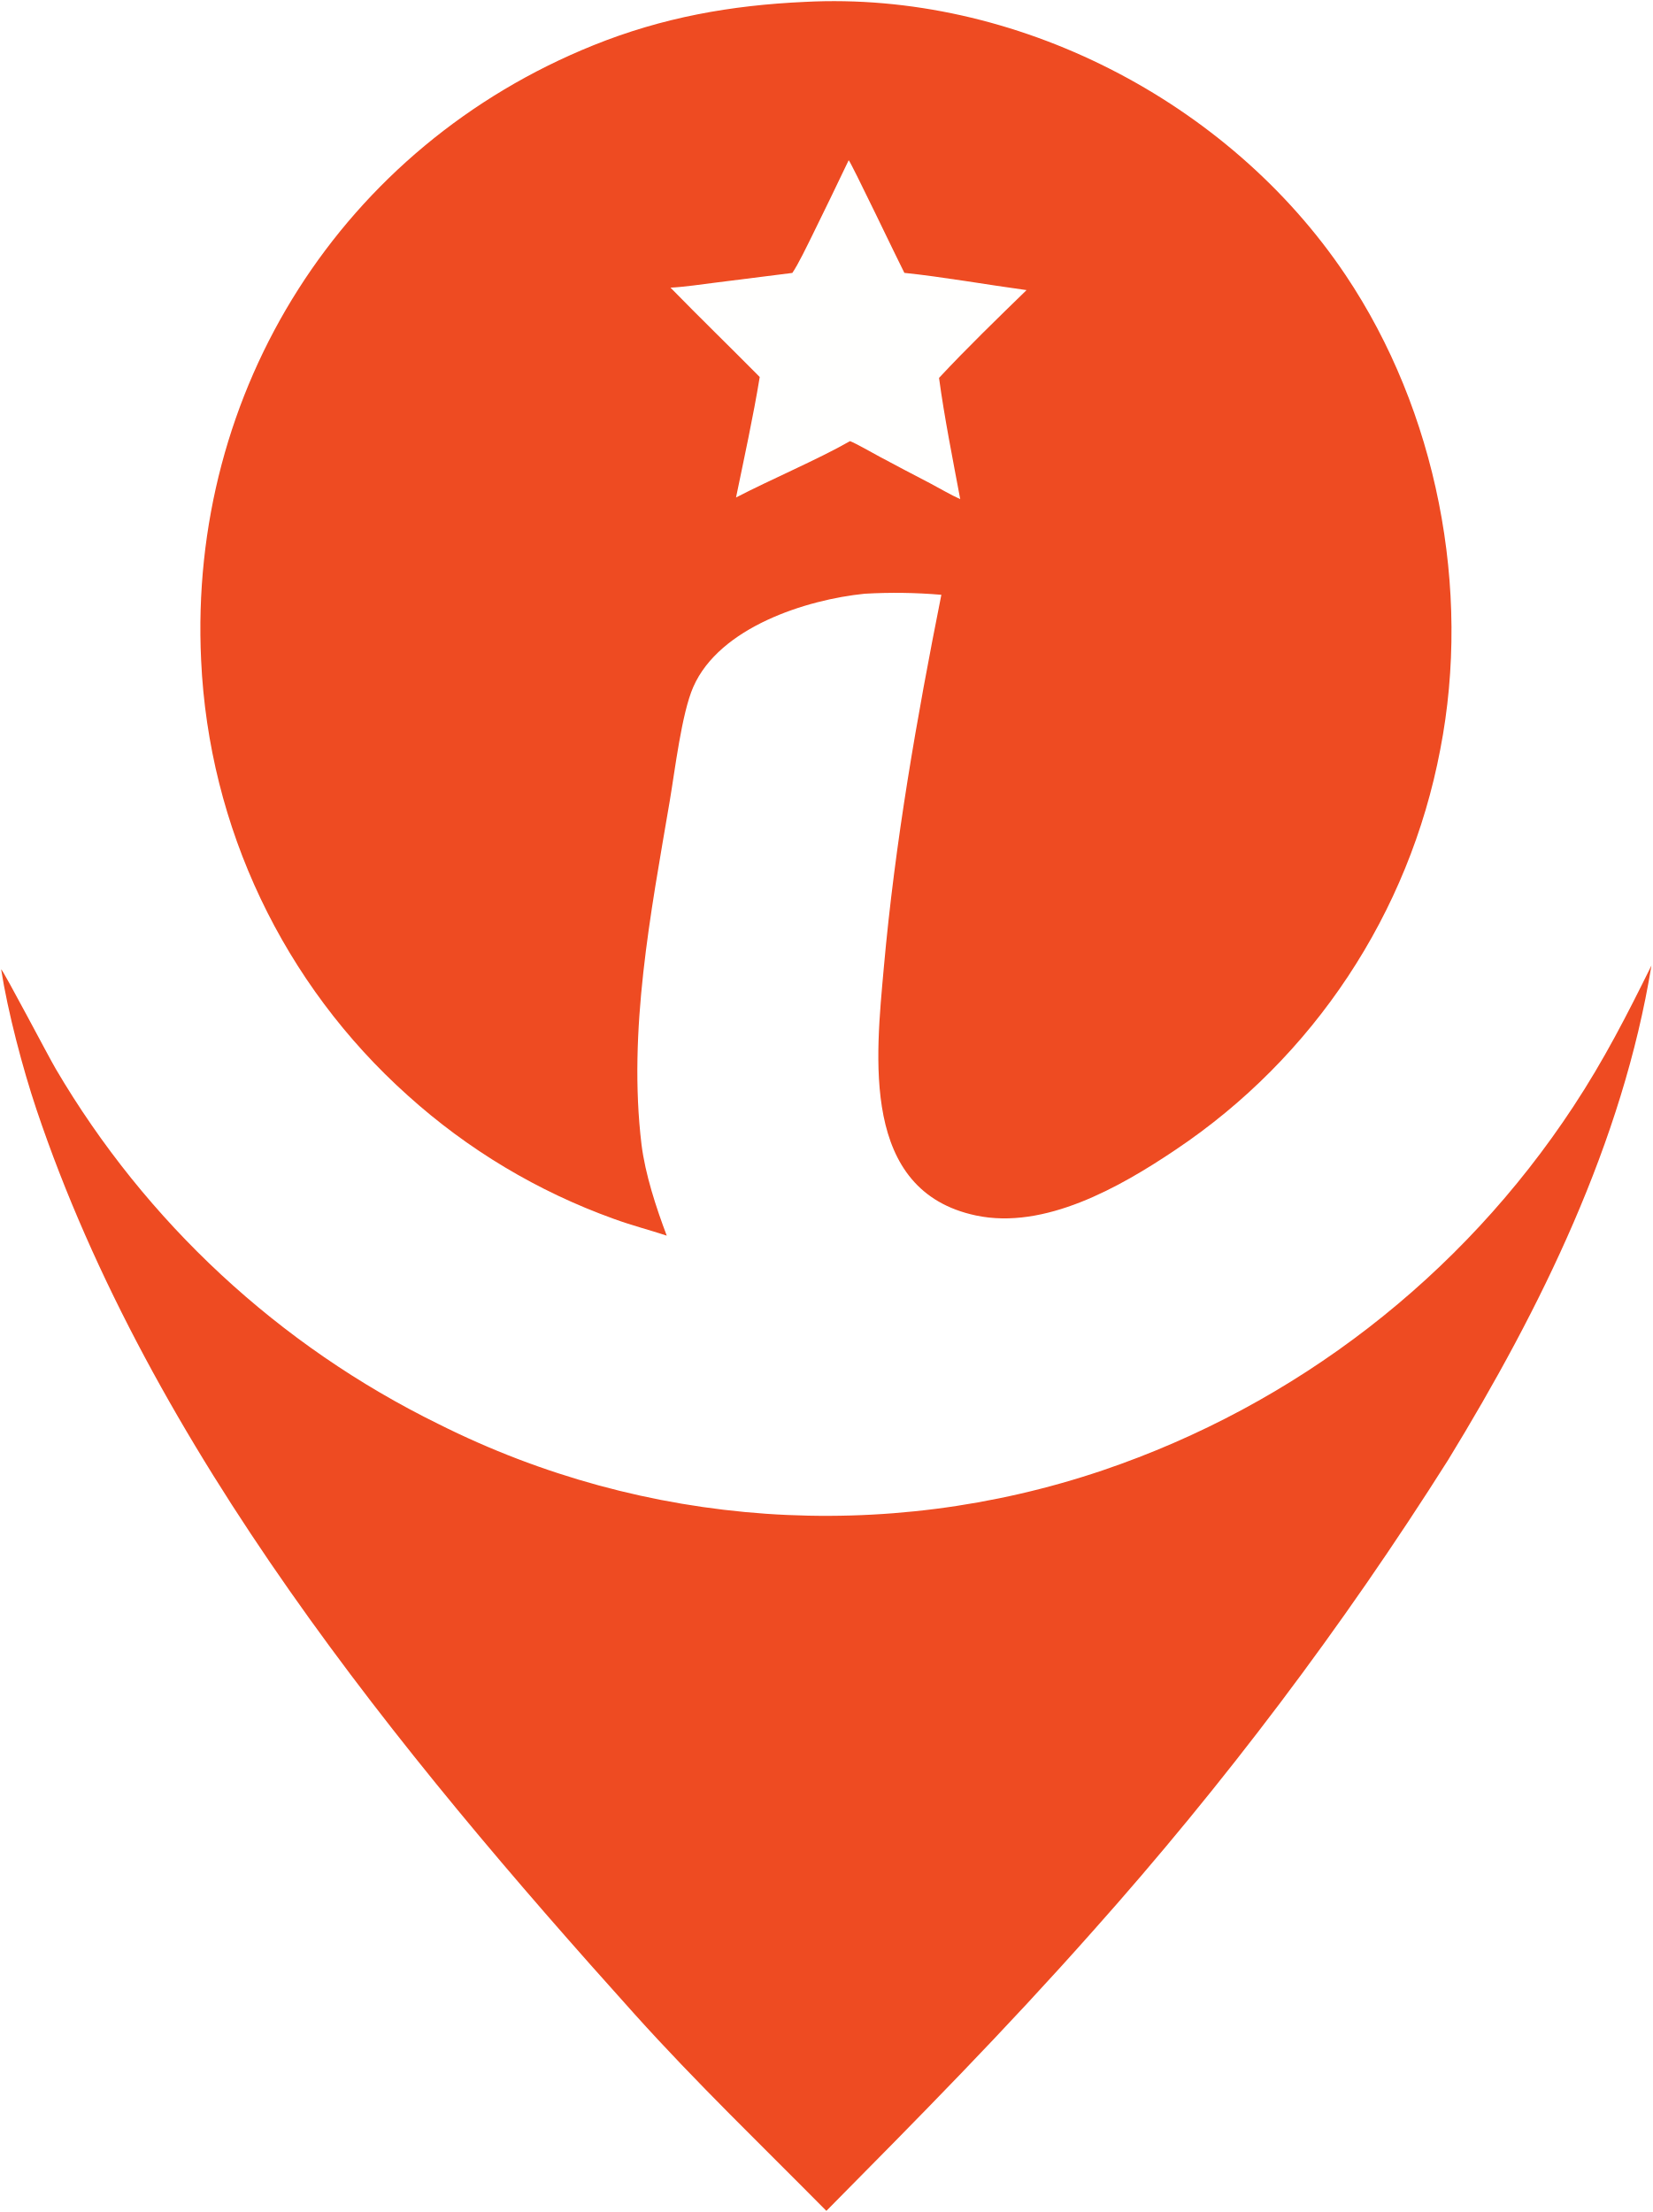
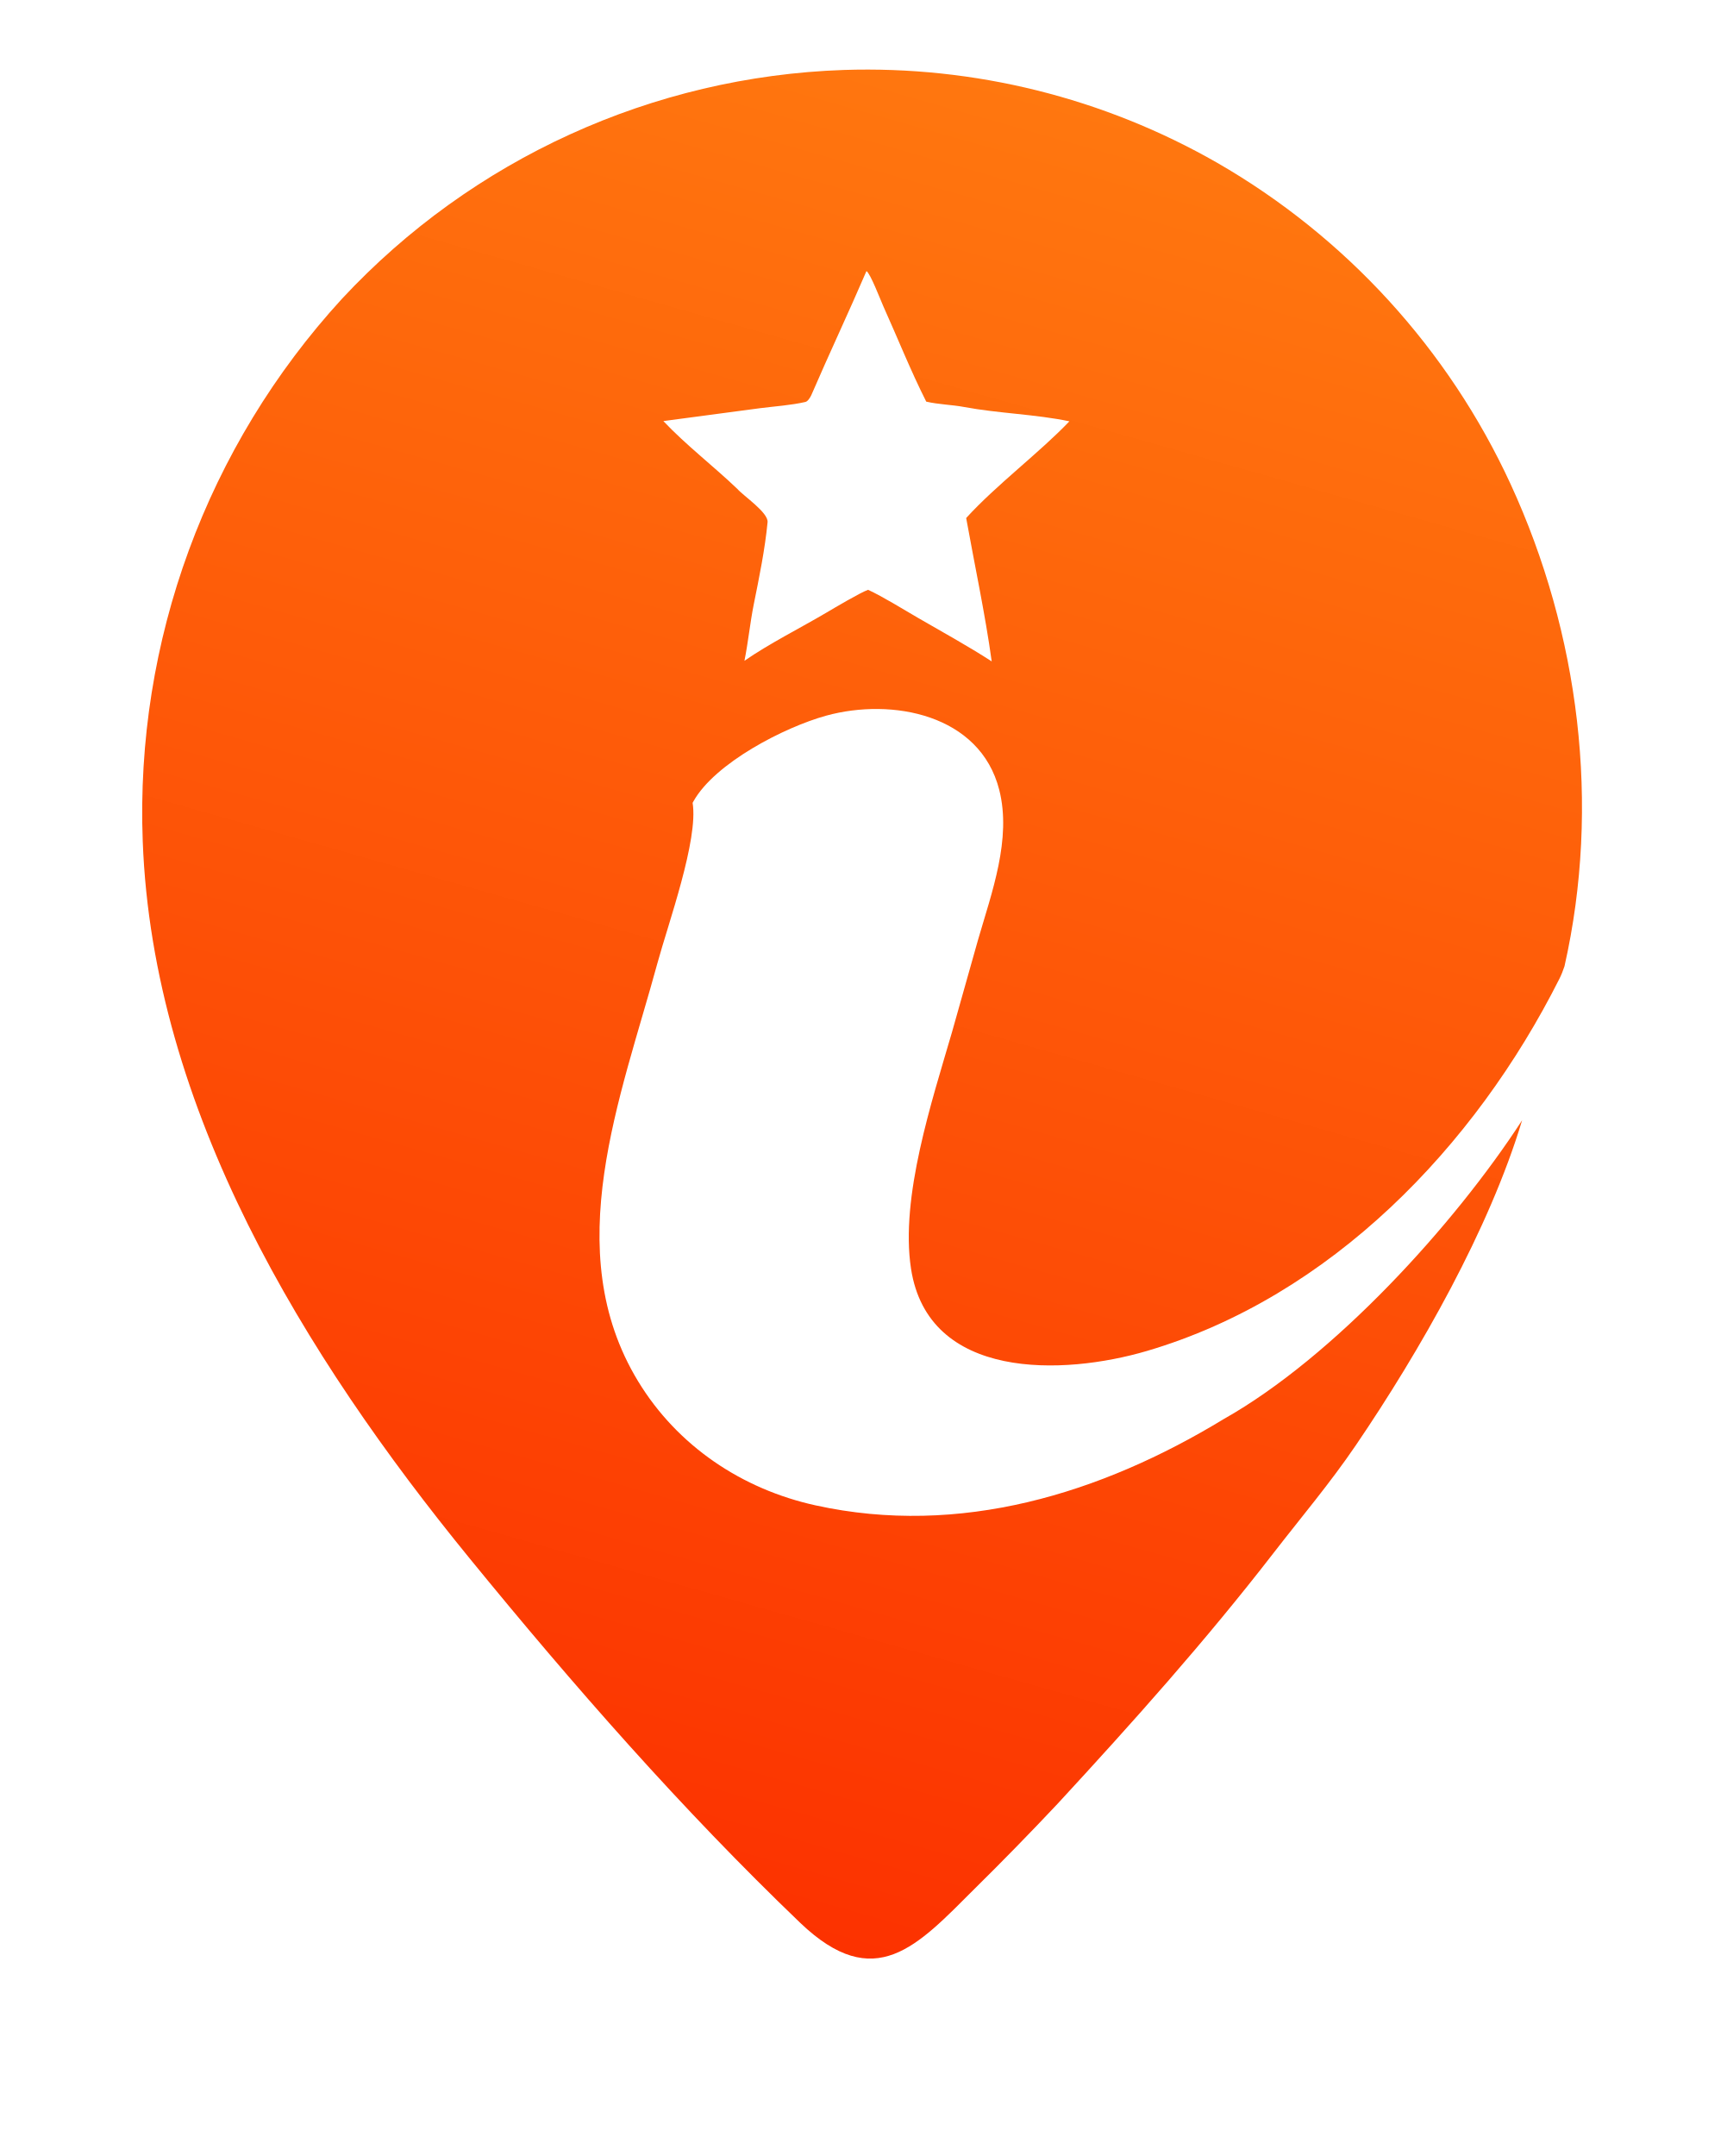
- <svg xmlns="http://www.w3.org/2000/svg" viewBox="0 0 1462.35 1957.63" data-guides="{&quot;vertical&quot;:[],&quot;horizontal&quot;:[]}">
-   <defs />
-   <path fill="rgb(255,255,254)" stroke="none" fill-opacity="1" stroke-width="1" stroke-opacity="1" id="tSvgf8e895939f" title="Path 1" d="M-294.6 -44.77C388.067 -44.77 1070.733 -44.77 1753.4 -44.77C1753.4 637.897 1753.4 1320.563 1753.4 2003.23C1070.733 2003.23 388.067 2003.23 -294.6 2003.23C-294.6 1320.563 -294.6 637.897 -294.6 -44.77Z" style="display: none;" />
-   <path fill="#ee4b22" stroke="none" fill-opacity="1" stroke-width="1" stroke-opacity="1" id="tSvg45d77d20fb" title="Path 2" d="M712.17 1.676C898.08 -8.071 1087.22 89.155 1190.67 243.384C1271.45 363.818 1302.18 521.172 1274.47 663.406C1246.96 808.179 1162.47 935.845 1039.97 1017.75C990.81 1050.82 924.27 1088.54 863.68 1075.72C761.19 1054.04 775.06 935.27 782.08 856.473C791.99 745.295 811.25 635.58 833 526.398C810.4 524.462 787.69 524.149 765.04 525.463C713.51 530.706 636.836 555.018 613.55 607.801C603.218 631.221 597.305 681.543 592.61 709.168C575.758 808.335 555.584 912.156 567.659 1012.8C570.964 1039.36 580.639 1068.76 589.999 1093.56C574.078 1088.29 559.358 1084.62 543.109 1078.68C475.838 1054.49 413.932 1017.41 360.86 969.52C250.668 870.881 184.765 732.081 177.981 584.348C166.477 345.103 302.96 129.532 525.316 39.977C586.297 15.417 646.657 4.673 712.17 1.676Z" style="display: block;" />
-   <path fill="rgb(255,255,254)" stroke="none" fill-opacity="1" stroke-width="1" stroke-opacity="1" id="tSvga2c345b5fc" title="Path 3" d="M751 141.8C752.99 143.27 795.1 231.537 800.28 241.494C833.66 244.942 874.2 252.094 908.4 256.744C882.83 281.618 855.24 308.355 830.95 334.447C835.62 369.091 843.25 407.22 849.71 441.742C842 438.346 830.8 431.815 822.97 427.671C808.03 419.929 793.14 412.087 778.31 404.143C773.27 401.418 756.42 391.884 752.18 390.406C723.98 406.537 682.176 424.23 651.312 440.276C658.45 405.687 666.634 368.268 672.282 333.643C646.099 307.16 619.298 281.168 593.321 254.562C604.583 254.073 622.043 251.532 633.812 250.035C656.252 247.206 678.693 244.376 701.133 241.547C706.55 233.656 714.27 217.367 718.72 208.439C729.62 186.295 740.38 164.081 751 141.8Z" style="display: block;" />
-   <path fill="#ee4b22" stroke="none" fill-opacity="1" stroke-width="1" stroke-opacity="1" id="tSvg10fffac9fb4" title="Path 4" d="M1.001 857.768C3.494 859.747 43.211 935.634 49.389 946.046C129.094 1081.72 246.883 1191 388.139 1260.33C570.665 1351.95 782.27 1366.69 975.74 1301.27C1146.58 1243.37 1293.17 1130.05 1392.25 979.31C1419.36 938.175 1439.7 898.338 1461.35 854.528C1435.95 1010.78 1363.38 1158.02 1281.51 1291.97C1188.31 1439.45 1083.1 1578.99 966.96 1709.17C888.71 1797.44 813.67 1873.33 731.26 1956.63C674.558 1899.28 616.34 1843.4 561.756 1782.74C351.913 1549.53 133.375 1282.86 32.229 981.76C20.067 945.562 6.814 895.153 1.001 857.768Z" style="display: block;" />
+ <svg xmlns="http://www.w3.org/2000/svg" version="1.1" style="display: block;" viewBox="0 0 1641 2048" width="447" height="558" preserveAspectRatio="none">
+   <defs>
+     <linearGradient id="Gradient1" gradientUnits="userSpaceOnUse" x1="533.432" y1="1776.42" x2="1010.59" y2="94.152">
+       <stop class="stop0" offset="0" stop-opacity="1" stop-color="rgb(252,50,0)" />
+       <stop class="stop1" offset="1" stop-opacity="1" stop-color="rgb(255,119,15)" />
+     </linearGradient>
+   </defs>
+   <path transform="translate(0,0)" fill="url(#Gradient1)" d="M 801.766 66.454 C 925.972 62.362 1048.87 92.886 1156.73 154.614 C 1279.02 225.026 1376.45 331.651 1435.57 459.779 C 1500.92 601.692 1521.42 764.642 1486.82 917.815 C 1485.55 921.796 1483.82 926.074 1481.97 929.768 C 1401.74 1089.2 1264.58 1231.91 1089.98 1283.28 C 1010.52 1306.66 882.144 1311.47 865.785 1205.12 C 855.342 1137.23 885.683 1045.89 904.734 980.415 L 929.465 892.799 C 942.501 847.776 961.5 796.995 949.636 750.31 C 931.4 678.555 847.741 662.606 785.147 679.819 C 745.587 690.699 679.368 724.734 658.968 761.283 L 658.228 762.622 C 663.931 797.544 634.874 877.822 624.76 915.003 C 590.118 1042.36 530.717 1187.55 606.42 1312.08 C 643.779 1373.54 705.164 1414.63 775.135 1429.97 C 912.277 1460.05 1046.18 1418.99 1163.13 1347.88 C 1267.24 1289.21 1381.95 1163.75 1446.54 1064.16 C 1415.34 1167.79 1349.43 1283.31 1288.52 1372.86 C 1263.93 1409.01 1236.7 1441.12 1210.23 1475.31 C 1145.42 1559.02 1076.72 1635.83 1005 1713.5 C 979.212 1740.9 952.915 1767.82 926.124 1794.24 C 871.762 1848.47 831.476 1894.34 760.503 1826.53 C 647.852 1718.57 544.911 1601.05 446.293 1480.3 C 289.229 1287.99 145.223 1053.96 135.649 799.154 C 128.456 609.104 196.526 423.889 325.079 283.729 C 448.818 150.878 620.322 72.706 801.766 66.454 z M 630.433 399.987 C 651.827 422.672 678.16 442.826 700.774 464.454 C 706.536 471.103 730.349 486.9 729.463 496.077 C 726.958 522.033 721.519 548.369 716.362 573.967 C 712.799 591.649 711.035 610.214 707.479 627.701 C 730.606 611.617 760.851 596.426 785.257 582.027 C 793.23 577.323 817.456 562.931 824.994 560.259 C 839.268 566.878 858.384 578.781 872.453 586.927 C 895.135 600.062 920.512 614.001 942.466 628.267 C 936.459 584.342 926.109 536.064 918.205 492.072 C 946.854 460.626 987.728 430.115 1016.3 400.226 C 984.773 393.549 948.449 392.659 916.322 386.622 C 904.563 384.413 892.129 384.276 880.245 381.508 C 865.339 351.953 853.106 321.159 839.509 291.007 C 836.903 285.226 827.126 259.607 823.438 257.5 C 806.549 296.787 788.055 335.889 771.096 375.191 C 770.198 377.271 767.616 381.472 765.331 381.834 C 751.945 384.934 736.174 385.987 722.516 387.719 L 630.433 399.987 z" />
</svg>
